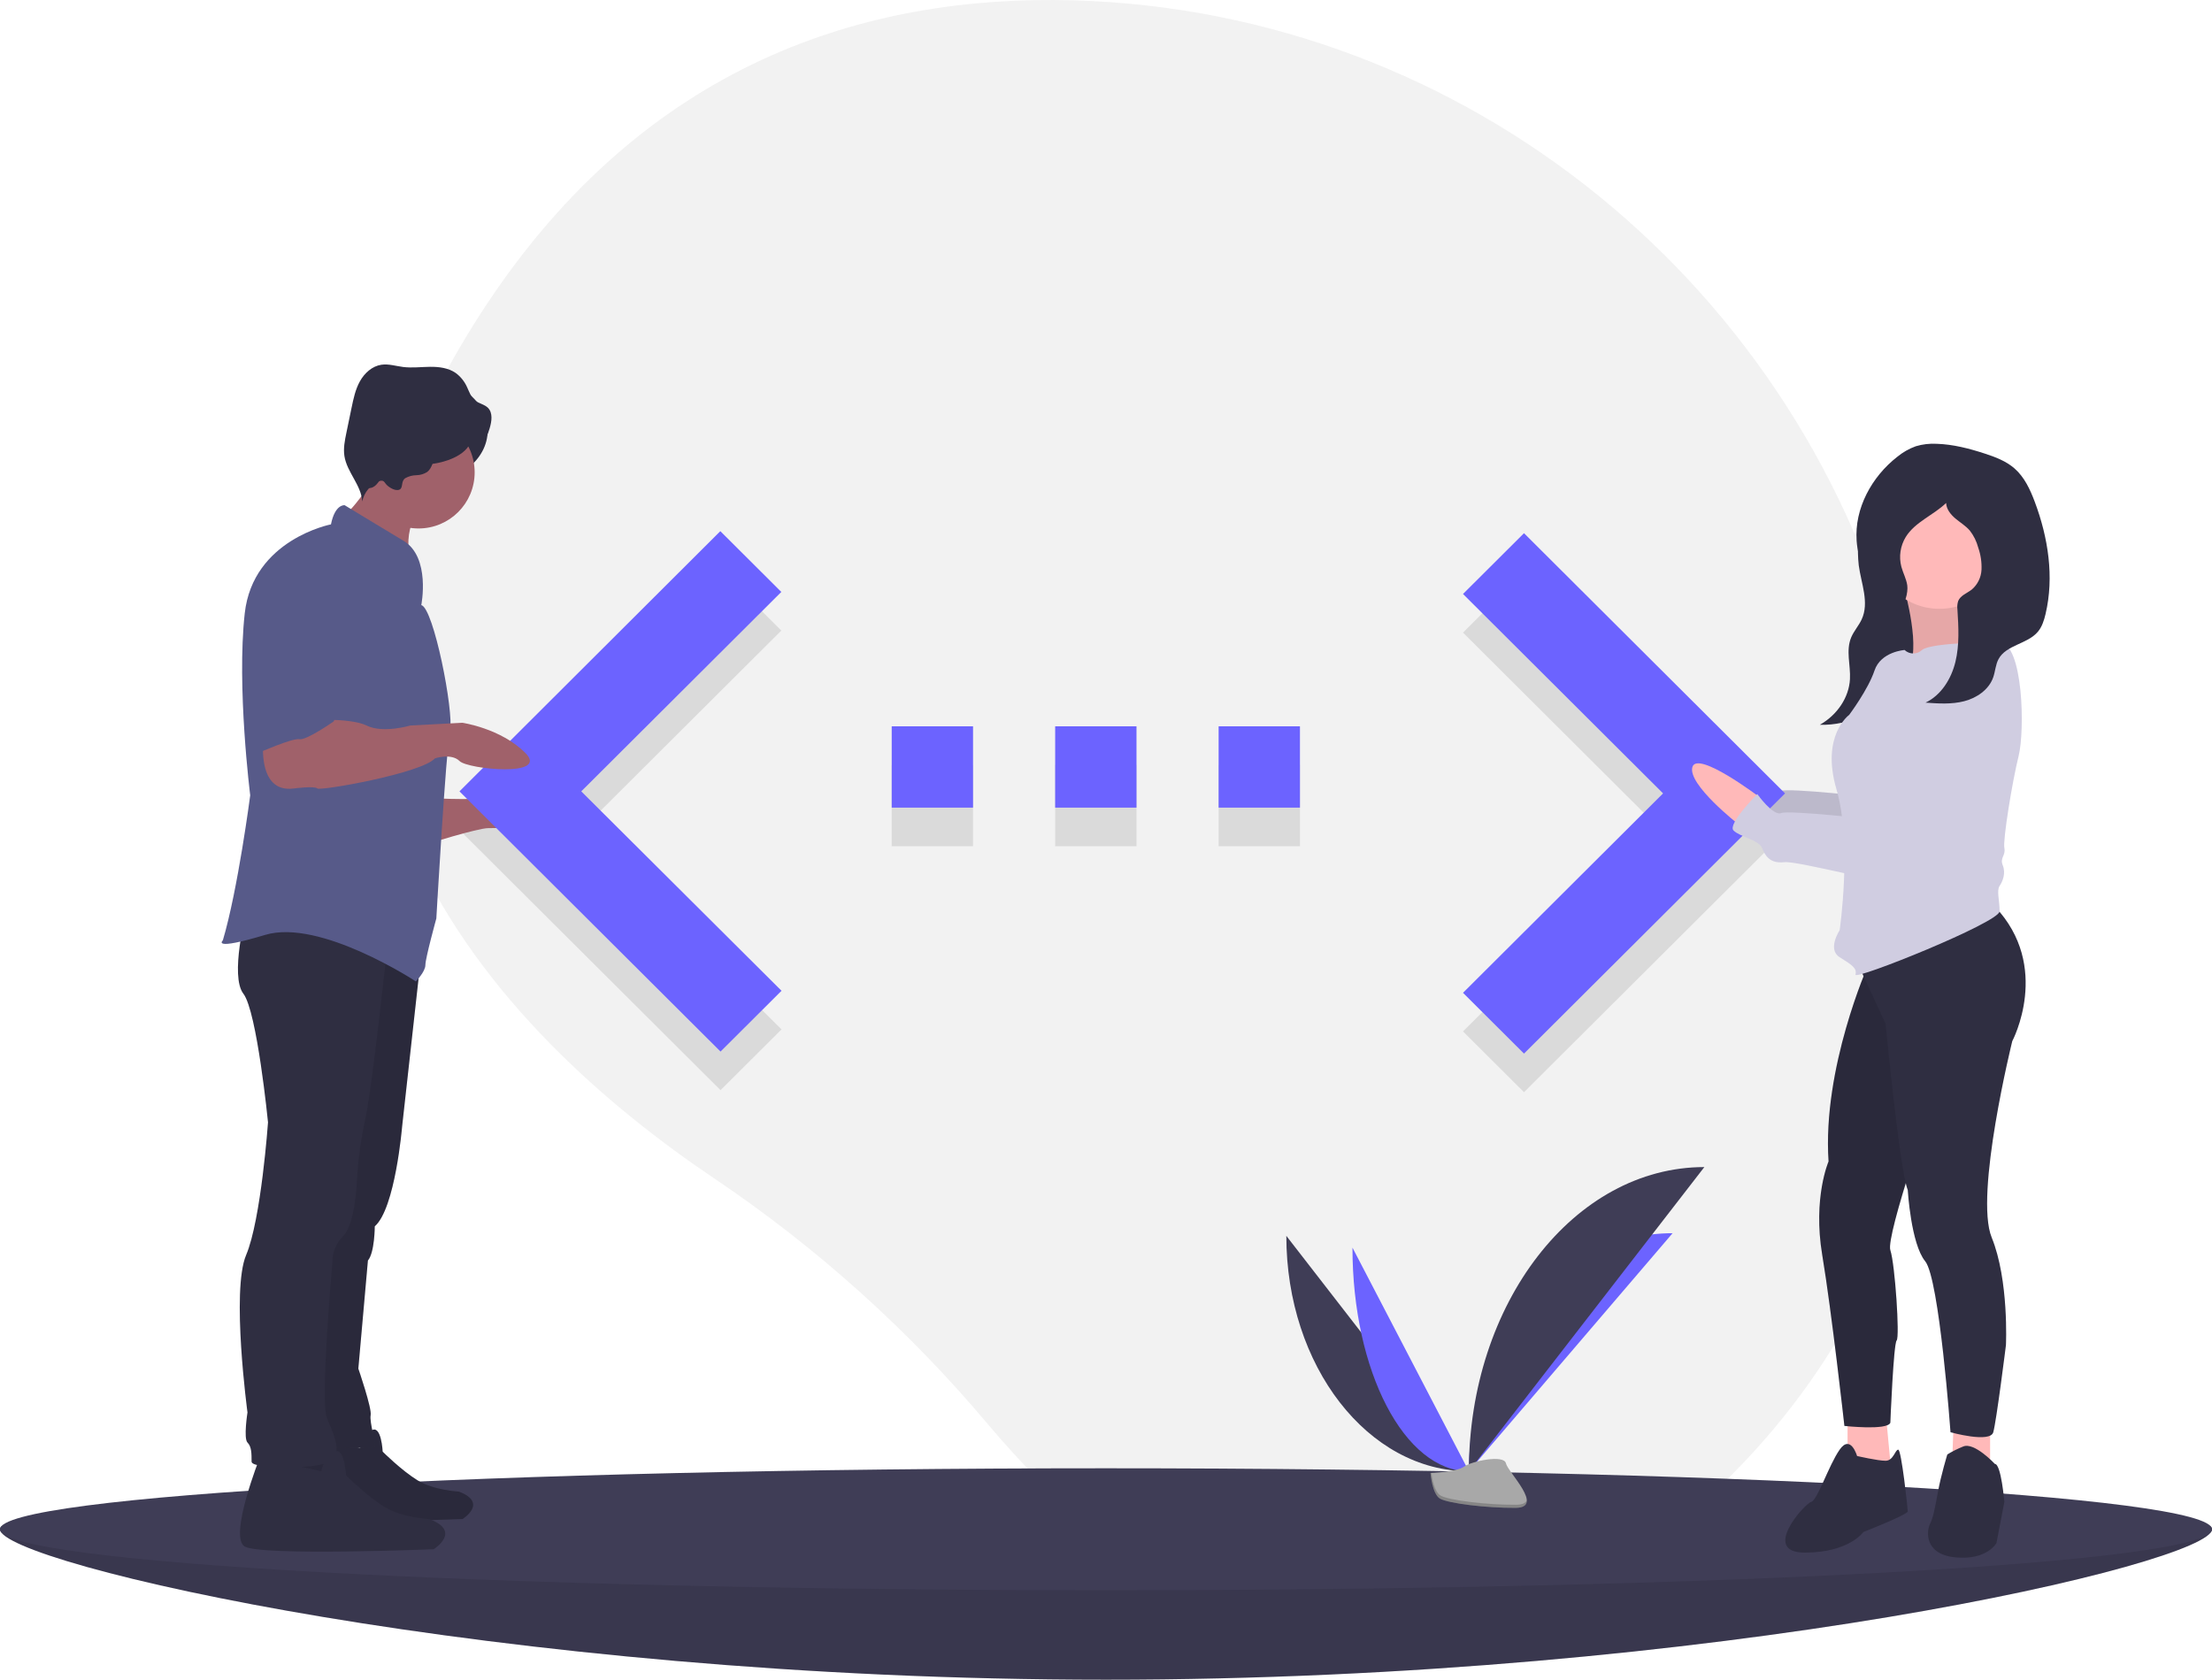
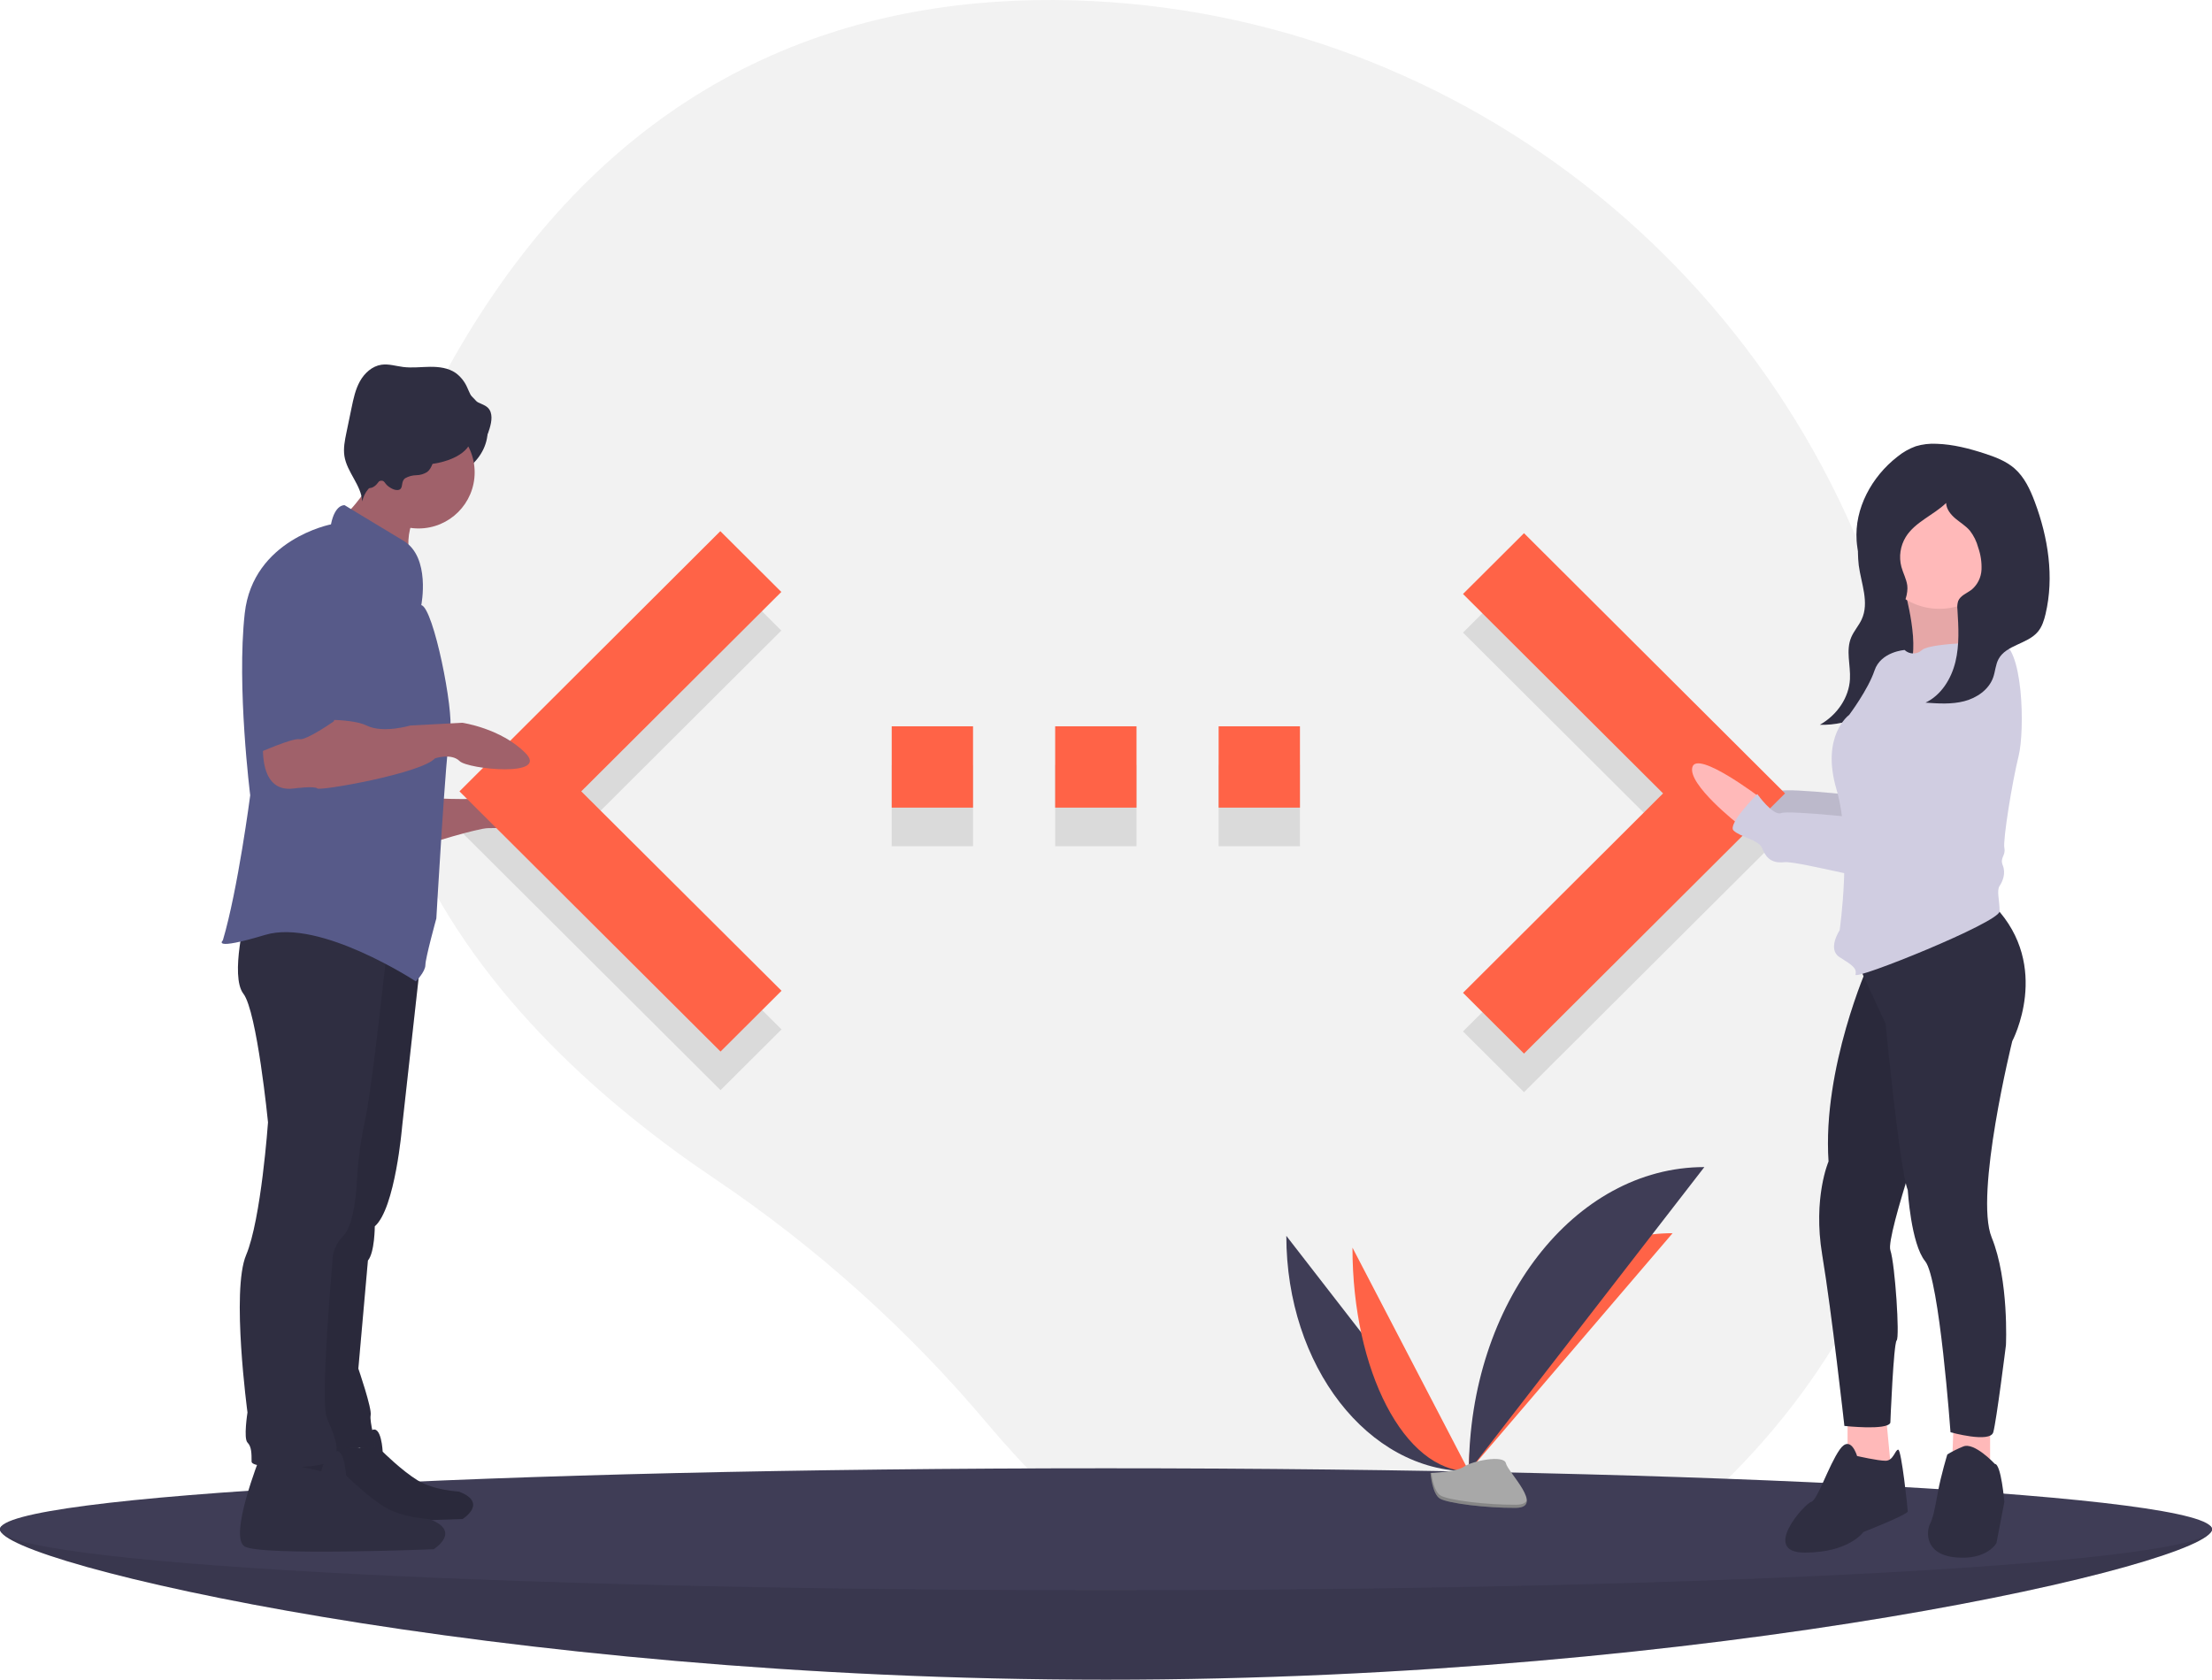
<svg xmlns="http://www.w3.org/2000/svg" id="a6ee8617-cc99-4eb9-a93b-e1a7e83c9724" data-name="Layer 1" width="1088" height="826.294" viewBox="0 0 1088 826.294">
  <path d="M990.987,366.241C943.167,178.201,777.934,42.463,583.985,37.019,481.451,34.141,373.556,68.147,295,187.147c-140.427,212.725,8.63,359.725,112.547,429.576A650.24,650.24,0,0,1,541.95,737.523C612.143,820.819,747.179,924.325,908,762.147,1024.564,644.6,1022.84,491.494,990.987,366.241Z" transform="translate(-56 -36.85319)" fill="#f2f2f2" />
  <polygon points="719.6 507.394 818 409.294 719.6 311.194 749.6 281.294 878 409.294 749.6 537.294 719.6 507.394 719.6 507.394" opacity="0.1" />
  <path d="M494.6,453.147h40v-40h-40Zm200.8-40h-40v40h40Zm-120.4,40h40v-40H575Z" transform="translate(-56 -36.85319)" opacity="0.1" />
  <polygon points="384.4 506.394 285.9 408.294 384.3 310.194 354.3 280.294 226 408.294 354.4 536.294 384.4 506.394" opacity="0.1" />
  <path d="M1144,789.147c0,16.569-243.557,74-544,74s-544-57.431-544-74,243.557,14,544,14S1144,772.578,1144,789.147Z" transform="translate(-56 -36.85319)" fill="#3f3d56" />
  <path d="M1144,789.147c0,16.569-243.557,74-544,74s-544-57.431-544-74,243.557,14,544,14S1144,772.578,1144,789.147Z" transform="translate(-56 -36.85319)" opacity="0.1" />
  <ellipse cx="544" cy="752.294" rx="544" ry="30" fill="#3f3d56" />
  <path d="M688.696,644.806c0,64.016,40.16,115.817,89.791,115.817" transform="translate(-56 -36.85319)" fill="#3f3d56" />
-   <path d="M778.487,760.623c0-64.735,44.817-117.118,100.201-117.118" transform="translate(-56 -36.85319)" fill="#6c63ff" />
-   <path d="M721.229,650.609c0,60.809,25.61,110.014,57.258,110.014" transform="translate(-56 -36.85319)" fill="#6c63ff" />
+   <path d="M778.487,760.623c0-64.735,44.817-117.118,100.201-117.118" transform="translate(-56 -36.85319)" fill="#ff6347" />
+   <path d="M721.229,650.609c0,60.809,25.61,110.014,57.258,110.014" transform="translate(-56 -36.85319)" fill="#ff6347" />
  <path d="M778.487,760.623c0-82.717,51.801-149.651,115.817-149.651" transform="translate(-56 -36.85319)" fill="#3f3d56" />
  <path d="M759.597,761.44s12.734-.392,16.571-3.125,19.588-5.996,20.54-1.613,19.137,21.798,4.76,21.914-33.404-2.239-37.235-4.573S759.597,761.44,759.597,761.44Z" transform="translate(-56 -36.85319)" fill="#a8a8a8" />
  <path d="M801.725,777.09c-14.376.116-33.404-2.239-37.235-4.573-2.917-1.777-4.079-8.153-4.468-11.094-.269.012-.425.017-.425.017s.807,10.27,4.637,12.603,22.858,4.689,37.235,4.573c4.15-.033,5.583-1.51,5.505-3.697C806.397,776.24,804.814,777.065,801.725,777.09Z" transform="translate(-56 -36.85319)" opacity="0.2" />
  <path d="M921.533,419.706s-30.788-23.376-33.125-14.807,22.591,28.044,22.591,28.044Z" transform="translate(-56 -36.85319)" fill="#ffb9b9" />
  <path d="M921.533,419.706s-30.788-23.376-33.125-14.807,22.591,28.044,22.591,28.044Z" transform="translate(-56 -36.85319)" opacity="0.1" />
  <path d="M1023.173,345.695s-36.612,65.435-37.391,74.783-.779,10.127-3.895,9.348-45.96-5.453-49.855-3.895-11.685-9.348-11.685-9.348-14.801,14.801-11.685,17.917S921.125,439.174,922.683,443.069s3.895,7.79,10.906,7.011S988.118,462.544,994.35,460.207s7.79-6.232,10.906-6.232,9.348-3.116,9.348-3.895,21.812-42.065,21.812-42.065S1062.122,351.927,1023.173,345.695Z" transform="translate(-56 -36.85319)" fill="#d0cde1" />
  <path d="M1023.173,345.695s-36.612,65.435-37.391,74.783-.779,10.127-3.895,9.348-45.96-5.453-49.855-3.895-11.685-9.348-11.685-9.348-14.801,14.801-11.685,17.917S921.125,439.174,922.683,443.069s3.895,7.79,10.906,7.011S988.118,462.544,994.35,460.207s7.79-6.232,10.906-6.232,9.348-3.116,9.348-3.895,21.812-42.065,21.812-42.065S1062.122,351.927,1023.173,345.695Z" transform="translate(-56 -36.85319)" opacity="0.1" />
  <path d="M970.054,302.557a64.789,64.789,0,0,0,.2,12.42c1.183,8.95,5.303,18.279,1.411,26.633-1.413,3.032-3.806,5.675-5.109,8.743-2.759,6.496-.258,13.702-.633,20.616-.484,8.932-6.165,17.538-14.807,22.432,14.763.459,28.804-6.841,38.093-16.788s14.463-22.284,18.341-34.628a75.281,75.281,0,0,0,3.805-17.922,25.835,25.835,0,0,0-1.208-10.386,39.575,39.575,0,0,0-5.342-9.123c-2.326-3.27-4.716-6.605-8.148-9.038-4.227-2.997-12.378-6.006-17.985-5.57C971.793,290.481,970.343,297.783,970.054,302.557Z" transform="translate(-56 -36.85319)" fill="#2f2e41" />
  <path d="M992.792,327s8.569,30.381,1.558,38.949,42.065-3.895,42.065-3.895-24.149-24.149-12.464-39.728Z" transform="translate(-56 -36.85319)" fill="#ffb9b9" />
  <path d="M992.792,327s8.569,30.381,1.558,38.949,42.065-3.895,42.065-3.895-24.149-24.149-12.464-39.728Z" transform="translate(-56 -36.85319)" opacity="0.1" />
-   <polygon points="719.6 488.394 818 390.294 719.6 292.194 749.6 262.294 878 390.294 749.6 518.294 719.6 488.394 719.6 488.394" fill="#6c63ff" />
+   <polygon points="719.6 488.394 818 390.294 719.6 292.194 749.6 262.294 878 390.294 749.6 518.294 719.6 488.394 719.6 488.394" fill="#ff6347" />
  <polygon points="908.748 695.221 908.748 717.812 920.433 731.833 930.56 727.159 927.444 694.442 908.748 695.221" fill="#ffb9b9" />
  <path d="M969.422,753.107s-3.116-10.906-8.569-3.116-10.906,24.928-14.022,25.707-24.928,24.928-3.116,24.928,28.823-10.127,28.823-10.127,21.812-8.569,21.812-10.127-3.116-30.381-4.674-30.381-2.337,5.453-6.232,5.453S969.422,753.107,969.422,753.107Z" transform="translate(-56 -36.85319)" fill="#2f2e41" />
  <polygon points="960.941 699.116 960.162 720.149 978.857 727.938 978.857 697.558 960.941 699.116" fill="#ffb9b9" />
  <path d="M1037.194,757.002s-10.127-10.906-15.58-8.569a53.812,53.812,0,0,0-7.79,3.895s-3.116,10.127-4.674,18.696-2.337,12.464-3.895,15.58-3.116,14.801,12.464,16.359,20.254-7.011,20.254-7.011l3.895-20.254S1040.31,757.002,1037.194,757.002Z" transform="translate(-56 -36.85319)" fill="#2f2e41" />
  <path d="M974.875,511.62s-22.591,50.634-19.475,96.595c0,0-7.79,17.917-3.116,45.96S963.19,738.306,963.19,738.306s21.033,2.337,22.591-1.558c0,0,1.558-38.949,3.116-40.507s-.779-37.391-3.116-44.402,21.812-76.341,21.812-76.341l-6.232-86.468Z" transform="translate(-56 -36.85319)" fill="#2f2e41" />
  <path d="M974.875,511.62s-22.591,50.634-19.475,96.595c0,0-7.79,17.917-3.116,45.96S963.19,738.306,963.19,738.306s21.033,2.337,22.591-1.558c0,0,1.558-38.949,3.116-40.507s-.779-37.391-3.116-44.402,21.812-76.341,21.812-76.341l-6.232-86.468Z" transform="translate(-56 -36.85319)" opacity="0.1" />
  <path d="M968.643,508.504l14.801,31.939s7.011,72.446,10.906,81.794c0,0,1.558,26.486,8.569,35.055s12.464,84.131,12.464,84.131,19.475,5.453,21.033,0,6.232-42.844,6.232-42.844,1.558-31.939-7.011-52.971,10.127-96.595,10.127-96.595,19.475-36.612-8.569-66.214Z" transform="translate(-56 -36.85319)" fill="#2f2e41" />
  <circle cx="953.93" cy="267.556" r="31.939" fill="#ffb9b9" />
  <path d="M1039.531,352.706s-33.497,0-38.17,3.895a6.215,6.215,0,0,1-8.569,0s-11.685.779-14.801,10.127-12.464,21.812-12.464,21.812-14.022,10.127-6.232,36.612,1.558,69.33,1.558,69.33-6.232,9.348,0,13.243,8.569,5.453,7.79,8.569,70.888-25.707,70.888-31.16-1.558-10.127,0-12.464,3.116-6.232,1.558-10.127,1.558-4.674.779-8.569,3.895-32.718,7.011-45.181S1051.216,353.485,1039.531,352.706Z" transform="translate(-56 -36.85319)" fill="#d0cde1" />
  <path d="M921.533,429.054s-30.788-23.376-33.125-14.807S910.998,442.29,910.998,442.29Z" transform="translate(-56 -36.85319)" fill="#ffb9b9" />
  <path d="M1023.173,356.601s-36.612,65.435-37.391,74.783-.779,10.127-3.895,9.348-45.96-5.453-49.855-3.895-11.685-9.348-11.685-9.348S905.545,442.29,908.661,445.406s12.464,4.674,14.022,8.569,3.895,7.79,10.906,7.011S988.118,473.45,994.35,471.113s7.79-6.232,10.906-6.232,9.348-3.116,9.348-3.895,21.812-42.065,21.812-42.065S1062.122,362.833,1023.173,356.601Z" transform="translate(-56 -36.85319)" fill="#d0cde1" />
  <path d="M994.114,324.814c-.443-3.163-2.063-6.033-2.894-9.117a18.925,18.925,0,0,1,2.155-14.696c4.581-7.399,13.575-10.676,19.848-16.709.13,3.073,2.262,5.699,4.619,7.675s5.059,3.579,7.055,5.919a23.184,23.184,0,0,1,4.109,8.324,29.246,29.246,0,0,1,1.623,10.917,13.689,13.689,0,0,1-4.731,9.702c-2.336,1.846-5.601,2.901-6.73,5.657a9.644,9.644,0,0,0-.375,4.27c.535,8.57,1.035,17.293-.984,25.64s-6.963,16.41-14.712,20.111c6.368.452,12.87.892,19.049-.715s12.087-5.655,14.217-11.673c1.051-2.969,1.15-6.271,2.643-9.044,3.779-7.018,14.214-7.338,19.34-13.443,2.051-2.443,3.044-5.591,3.779-8.695,4.328-18.265,1.287-37.659-5.302-55.235-2.271-6.058-5.099-12.158-9.97-16.415-4.145-3.623-9.439-5.619-14.673-7.324-7.64-2.488-15.51-4.527-23.54-4.789a29.897,29.897,0,0,0-10.333,1.206,30.722,30.722,0,0,0-9.092,5.179c-12.579,9.788-21.144,25.432-20.007,41.33.688,9.62,4.764,18.724,10,26.823,1.831,2.833,6.158,8.873,10.18,7.092C993.037,335.187,994.593,328.23,994.114,324.814Z" transform="translate(-56 -36.85319)" fill="#2f2e41" />
-   <path d="M494.6,434.147h40v-40h-40Zm200.8-40h-40v40h40Zm-120.4,40h40v-40H575Z" transform="translate(-56 -36.85319)" fill="#6c63ff" />
+   <path d="M494.6,434.147h40v-40h-40Zm200.8-40h-40v40h40Zm-120.4,40h40v-40H575Z" transform="translate(-56 -36.85319)" fill="#ff6347" />
  <ellipse cx="206.206" cy="211.839" rx="33.657" ry="26.252" fill="#2f2e41" />
  <path d="M267.928,429.429s30.291,2.019,35.676-2.019,28.272,5.385,30.291,10.77-32.311,6.058-37.696,6.058-30.964,8.078-30.964,8.078Z" transform="translate(-56 -36.85319)" fill="#a0616a" />
  <path d="M205.552,742.992s-14.117,35.599-6.752,39.896,84.702,1.228,84.702,1.228,12.889-7.979-1.841-13.503c0,0-12.276-.614-20.255-5.524s-17.186-14.117-17.186-14.117-.614-13.503-5.524-10.434a12.614,12.614,0,0,0-5.524,8.593Z" transform="translate(-56 -36.85319)" fill="#2f2e41" />
  <path d="M205.552,742.992s-14.117,35.599-6.752,39.896,84.702,1.228,84.702,1.228,12.889-7.979-1.841-13.503c0,0-12.276-.614-20.255-5.524s-17.186-14.117-17.186-14.117-.614-13.503-5.524-10.434a12.614,12.614,0,0,0-5.524,8.593Z" transform="translate(-56 -36.85319)" opacity="0.1" />
-   <polygon points="384.4 487.394 285.9 389.294 384.3 291.194 354.3 261.294 226 389.294 354.4 517.294 384.4 487.394" fill="#6c63ff" />
+   <polygon points="384.4 487.394 285.9 389.294 384.3 291.194 354.3 261.294 226 389.294 354.4 517.294 384.4 487.394" fill="#ff6347" />
  <path d="M183.785,753.882s-15.482,39.042-7.405,43.754,92.893,1.346,92.893,1.346,14.136-8.751-2.019-14.809c0,0-13.463-.673-22.214-6.058S226.193,762.633,226.193,762.633s-.673-14.809-6.058-11.443a13.834,13.834,0,0,0-6.058,9.424Z" transform="translate(-56 -36.85319)" fill="#2f2e41" />
  <path d="M263.216,506.167l-9.424,84.815s-3.366,40.388-13.463,49.139c0,0,0,12.79-3.366,16.828l-4.712,53.178s6.731,19.521,6.058,22.887,2.693,14.136,2.019,15.482-32.311,0-32.311,0l6.731-108.375,20.867-150.783Z" transform="translate(-56 -36.85319)" fill="#2f2e41" />
  <path d="M263.216,506.167l-9.424,84.815s-3.366,40.388-13.463,49.139c0,0,0,12.79-3.366,16.828l-4.712,53.178s6.731,19.521,6.058,22.887,2.693,14.136,2.019,15.482-32.311,0-32.311,0l6.731-108.375,20.867-150.783Z" transform="translate(-56 -36.85319)" opacity="0.1" />
  <path d="M246.387,503.475s-7.405,69.333-10.77,84.142a191.451,191.451,0,0,0-4.039,29.618s-.673,21.54-6.731,27.599a18.194,18.194,0,0,0-5.385,13.463s-6.058,67.987-2.693,76.065,6.731,14.809,3.366,20.194-40.388,5.385-40.388,1.346,0-7.405-2.019-9.424,0-14.809,0-14.809-8.078-59.909-.673-77.411,10.77-65.294,10.77-65.294-5.385-54.524-12.116-63.275,1.346-39.715,1.346-39.715Z" transform="translate(-56 -36.85319)" fill="#2f2e41" />
  <path d="M227.436,288.165c.783,1.783,2.656,2.775,4.361,3.715,9.883,5.445,18.156,13.339,26.306,21.142a30.882,30.882,0,0,1,1.225-20.884c.973-2.253,2.249-4.676,1.553-7.03-.512-1.731-1.986-2.98-3.413-4.084a105.835,105.835,0,0,0-10.41-7.102c-2.52-1.508-7.702-5.522-10.595-5.085-.152,3.908-.231,7.402-1.942,11.054C234.115,280.757,227.735,288.847,227.436,288.165Z" transform="translate(-56 -36.85319)" fill="#a0616a" />
  <circle cx="205.869" cy="232.369" r="27.599" fill="#a0616a" />
  <path d="M263.216,334.517s4.712-23.56-8.751-31.637-28.945-17.502-28.945-17.502-4.712-.673-6.731,9.424c0,0-38.369,7.405-42.408,43.754s2.693,89.527,2.693,89.527-6.058,46.447-13.463,71.353c0,0-6.058,5.385,20.867-2.693S260.523,519.63,260.523,519.63s4.712-4.712,4.712-8.078,5.385-22.887,5.385-22.887,4.712-82.796,6.731-92.22S269.274,335.863,263.216,334.517Z" transform="translate(-56 -36.85319)" fill="#575a89" />
  <path d="M255.365,272.066a11.509,11.509,0,0,1,5.413-1.442,10.301,10.301,0,0,0,5.354-1.595c2.607-2.001,2.798-5.869,4.705-8.546,2.761-3.875,8.27-4.342,13.024-4.148,2.908.119,6.04.292,8.488-1.281,2.514-1.615,3.653-4.657,4.501-7.522,1.002-3.388,1.651-7.531-.833-10.044-1.725-1.745-4.448-2.09-6.364-3.622-1.987-1.589-2.804-4.175-3.884-6.478a17.507,17.507,0,0,0-5.637-7.061c-3.615-2.511-8.231-3.075-12.633-3.028s-8.821.626-13.189.086c-3.579-.443-7.147-1.633-10.715-1.105-4.546.672-8.307,4.102-10.546,8.114s-3.201,8.592-4.133,13.092l-2.535,12.238c-.786,3.796-1.576,7.692-.969,11.521,1.258,7.937,8.277,14.245,8.76,22.266a13.669,13.669,0,0,1,8.343-9.921,2.611,2.611,0,0,1,1.7-.206c.697.223,1.105.92,1.545,1.505,1.153,1.533,4.775,3.859,6.829,2.771C254.427,276.687,253.055,273.632,255.365,272.066Z" transform="translate(-56 -36.85319)" fill="#2f2e41" />
  <path d="M185.805,397.792s-4.712,29.618,14.809,26.926c0,0,10.097-1.346,11.443,0s51.158-7.405,57.89-14.809c0,0,8.078-2.693,12.116,1.346s44.427,8.078,32.311-4.039-30.964-14.809-30.964-14.809l-25.579,1.346s-13.463,4.039-21.54,0-30.964-2.693-30.964-2.693Z" transform="translate(-56 -36.85319)" fill="#a0616a" />
  <path d="M213.403,304.226s-30.291,3.366-30.291,47.12v55.87s16.828-7.405,20.194-6.731,16.828-8.751,16.828-8.751,15.482-36.349,14.136-46.447S233.598,305.572,213.403,304.226Z" transform="translate(-56 -36.85319)" fill="#575a89" />
  <ellipse cx="205.869" cy="215.204" rx="25.916" ry="13.463" fill="#2f2e41" />
  <ellipse cx="181.636" cy="217.56" rx="9.087" ry="22.55" fill="#2f2e41" />
</svg>
